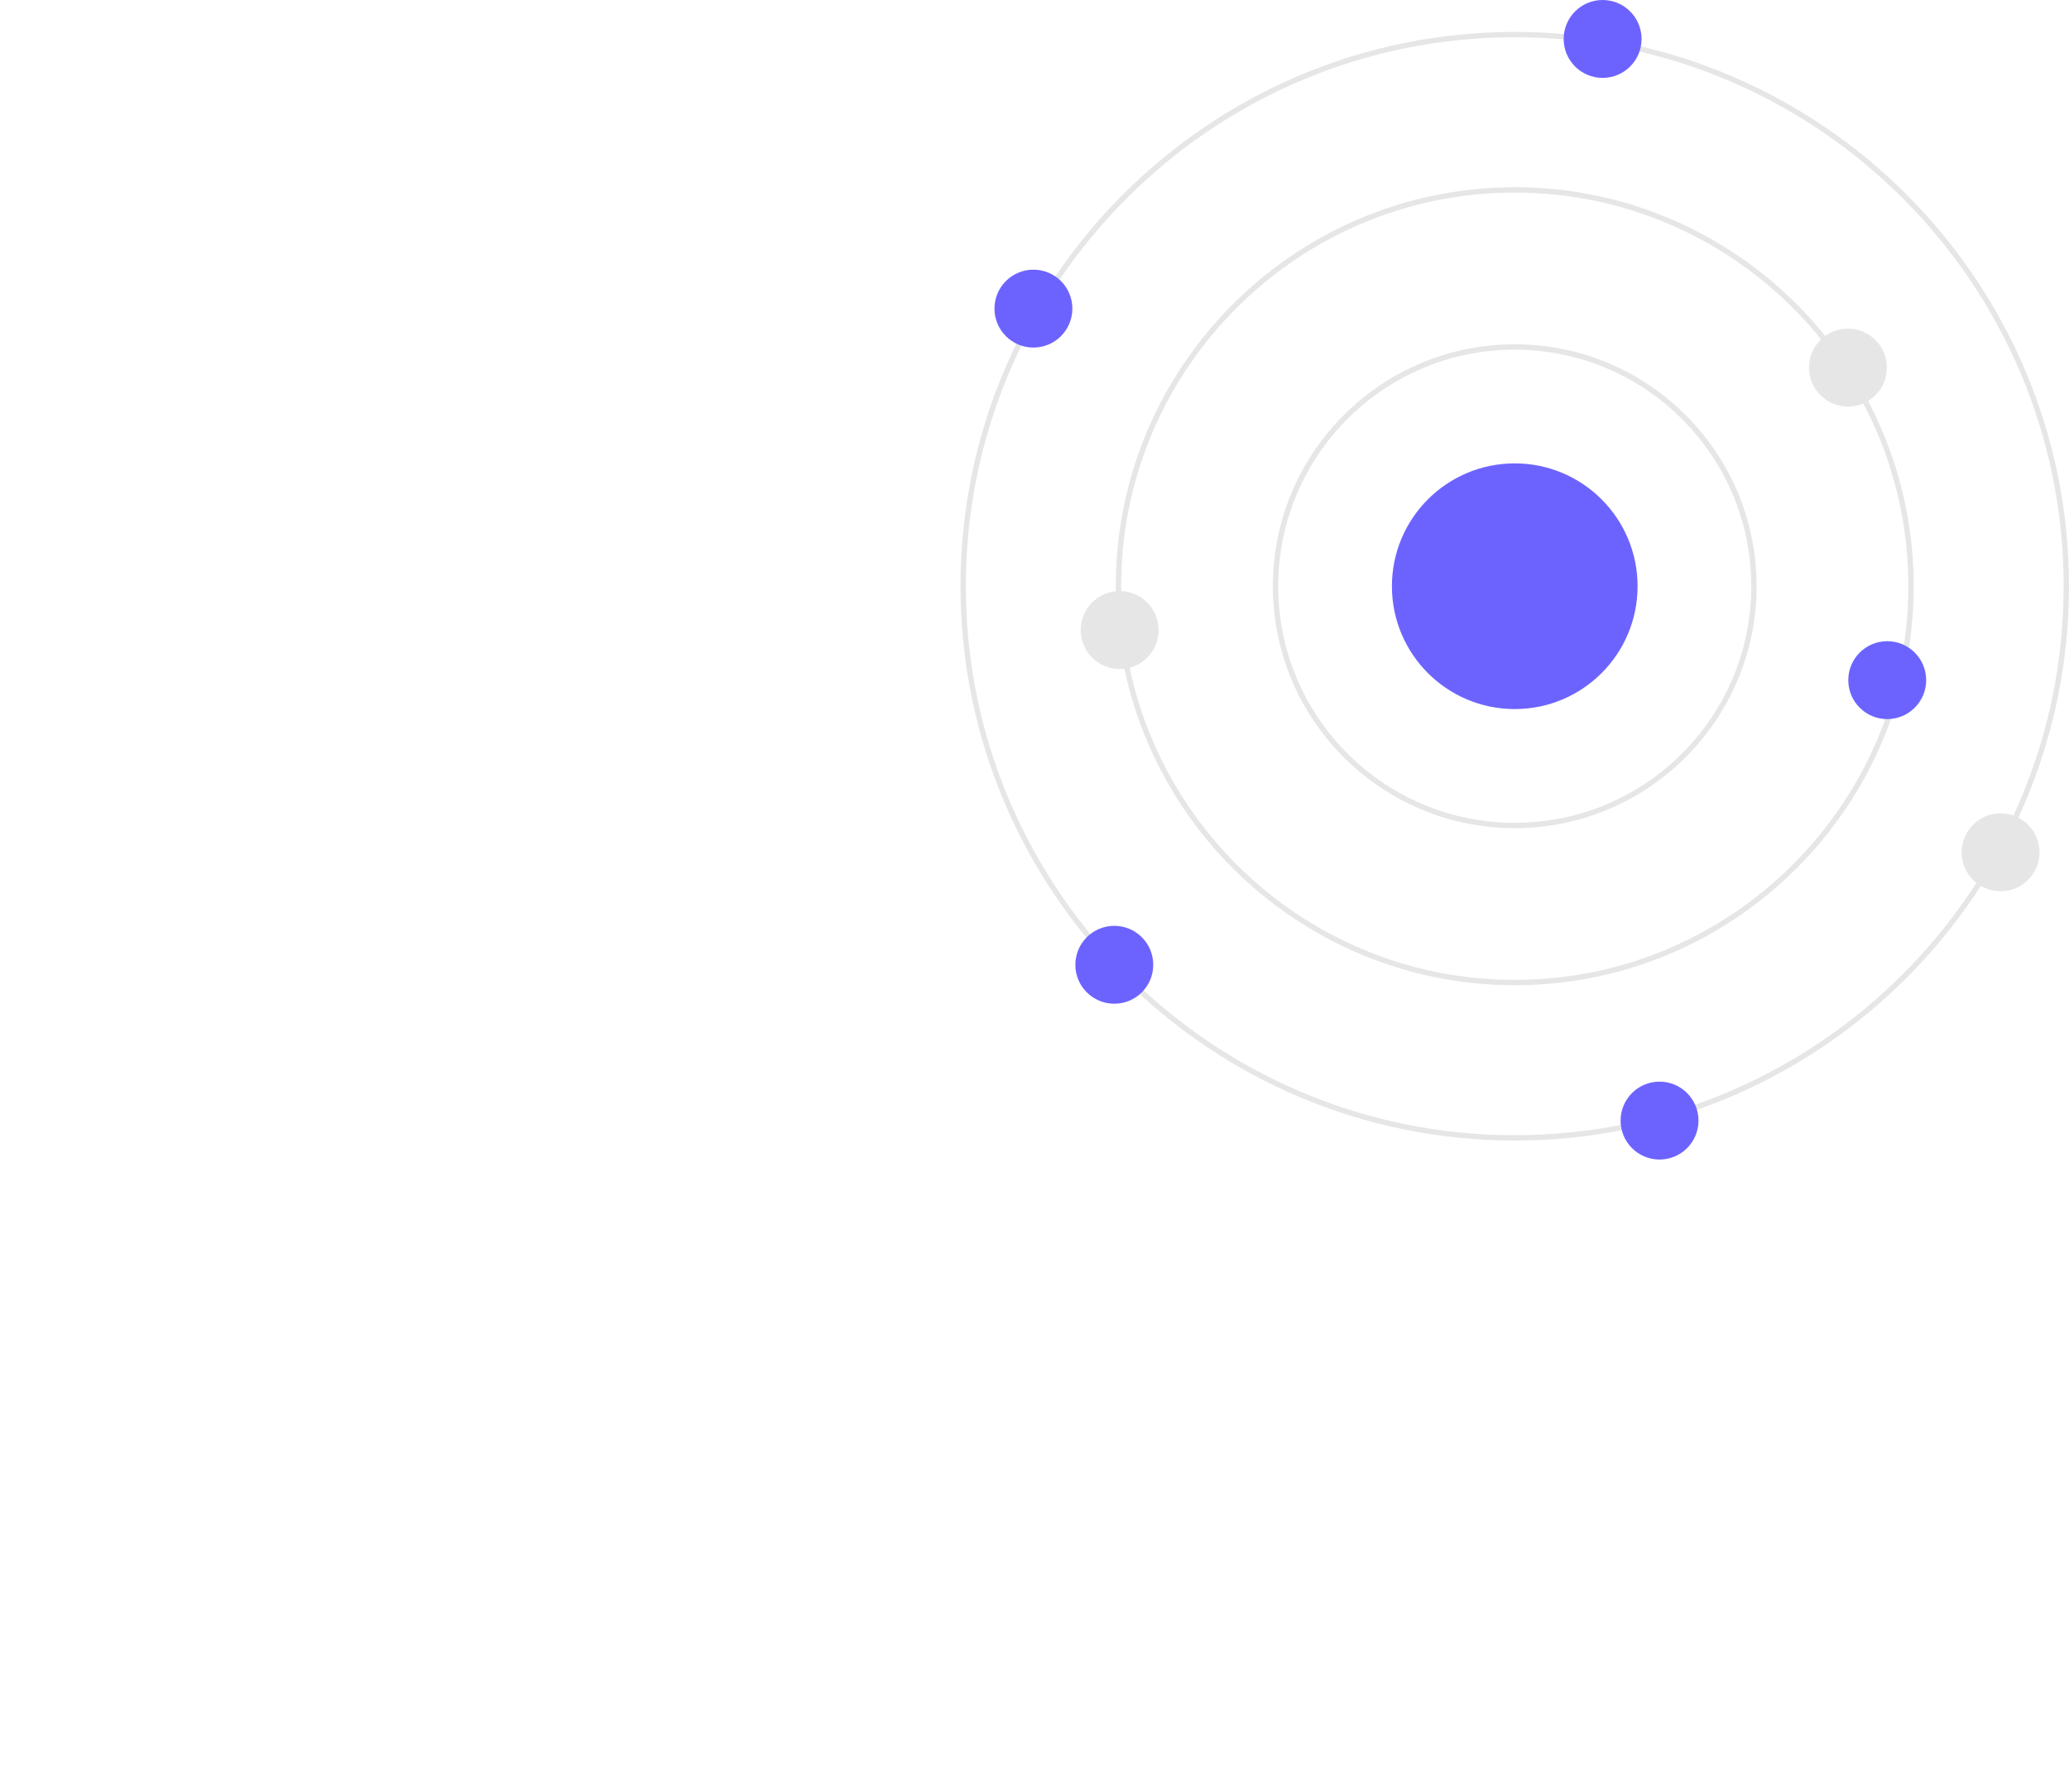
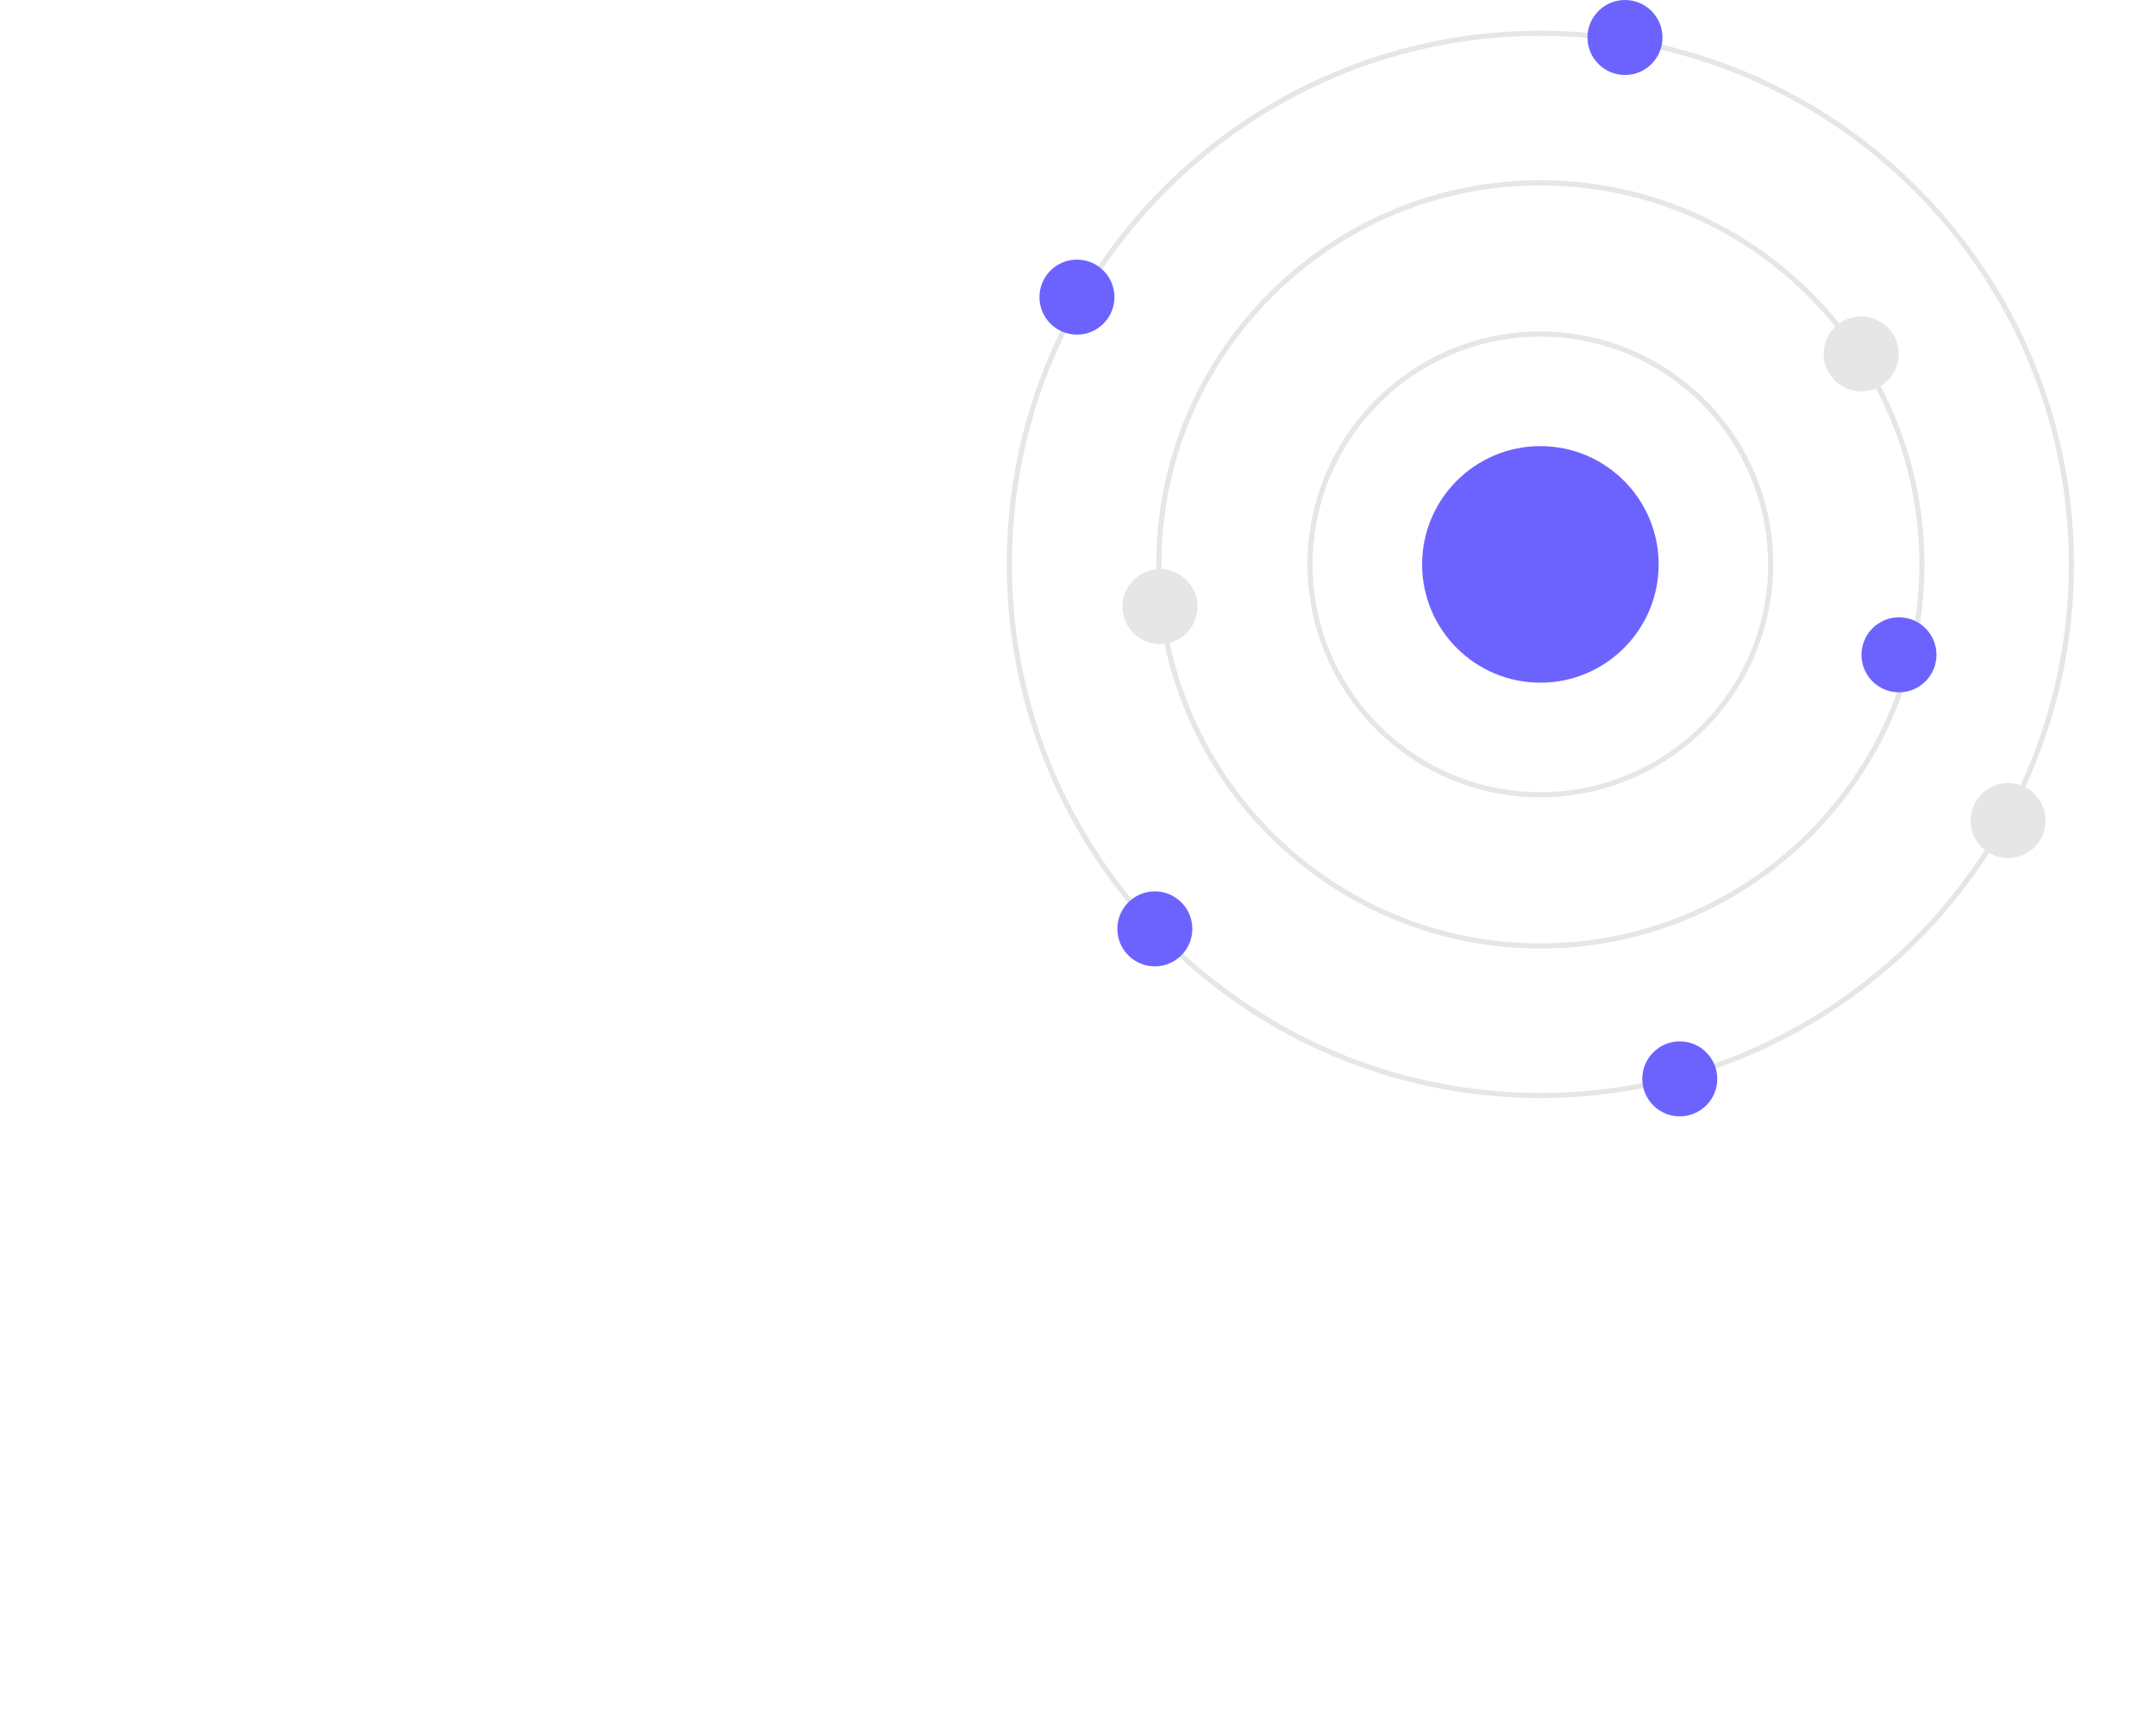
- <svg xmlns="http://www.w3.org/2000/svg" id="e2d57332-5c77-46ba-a509-f532ebdeb05d" data-name="Layer 2" width="772.721" height="669.07" viewBox="0 0 772.721 669.07">
+ <svg xmlns="http://www.w3.org/2000/svg" id="e2d57332-5c77-46ba-a509-f532ebdeb05d" data-name="Layer 2" width="500" height="400" viewBox="0 0 772.721 669.07">
  <path d="M779.361,541.376c-114.141,0-207-92.86-207-207s92.859-207,207-207,207,92.86,207,207S893.501,541.376,779.361,541.376Zm0-412c-113.037,0-205,91.962-205,205s91.963,205,205,205,205-91.963,205-205S892.398,129.376,779.361,129.376Z" transform="translate(-213.6395 -115.465)" fill="#e6e6e6" />
  <path d="M779.361,483.376c-82.159,0-149-66.841-149-149,0-82.159,66.841-149,149-149s149,66.841,149,149C928.361,416.535,861.52,483.376,779.361,483.376Zm0-296c-81.056,0-147,65.944-147,147s65.944,147,147,147,147-65.944,147-147S860.416,187.376,779.361,187.376Z" transform="translate(-213.6395 -115.465)" fill="#e6e6e6" />
  <path d="M779.361,424.717a90.342,90.342,0,1,1,90.342-90.342A90.444,90.444,0,0,1,779.361,424.717Zm0-178.683a88.342,88.342,0,1,0,88.342,88.341A88.442,88.442,0,0,0,779.361,246.034Z" transform="translate(-213.6395 -115.465)" fill="#e6e6e6" />
  <circle cx="565.721" cy="218.911" r="45.873" fill="#6c63ff" />
  <circle cx="598.539" cy="14.545" r="14.545" fill="#6c63ff" />
  <circle cx="416.164" cy="360.274" r="14.545" fill="#6c63ff" />
  <circle cx="418.164" cy="235.274" r="14.545" fill="#e6e6e6" />
  <circle cx="690.164" cy="137.274" r="14.545" fill="#e6e6e6" />
  <circle cx="747.164" cy="318.274" r="14.545" fill="#e6e6e6" />
  <circle cx="704.831" cy="253.982" r="14.545" fill="#6c63ff" />
  <circle cx="385.955" cy="115.243" r="14.545" fill="#6c63ff" />
  <circle cx="619.797" cy="418.455" r="14.545" fill="#6c63ff" />
</svg>
